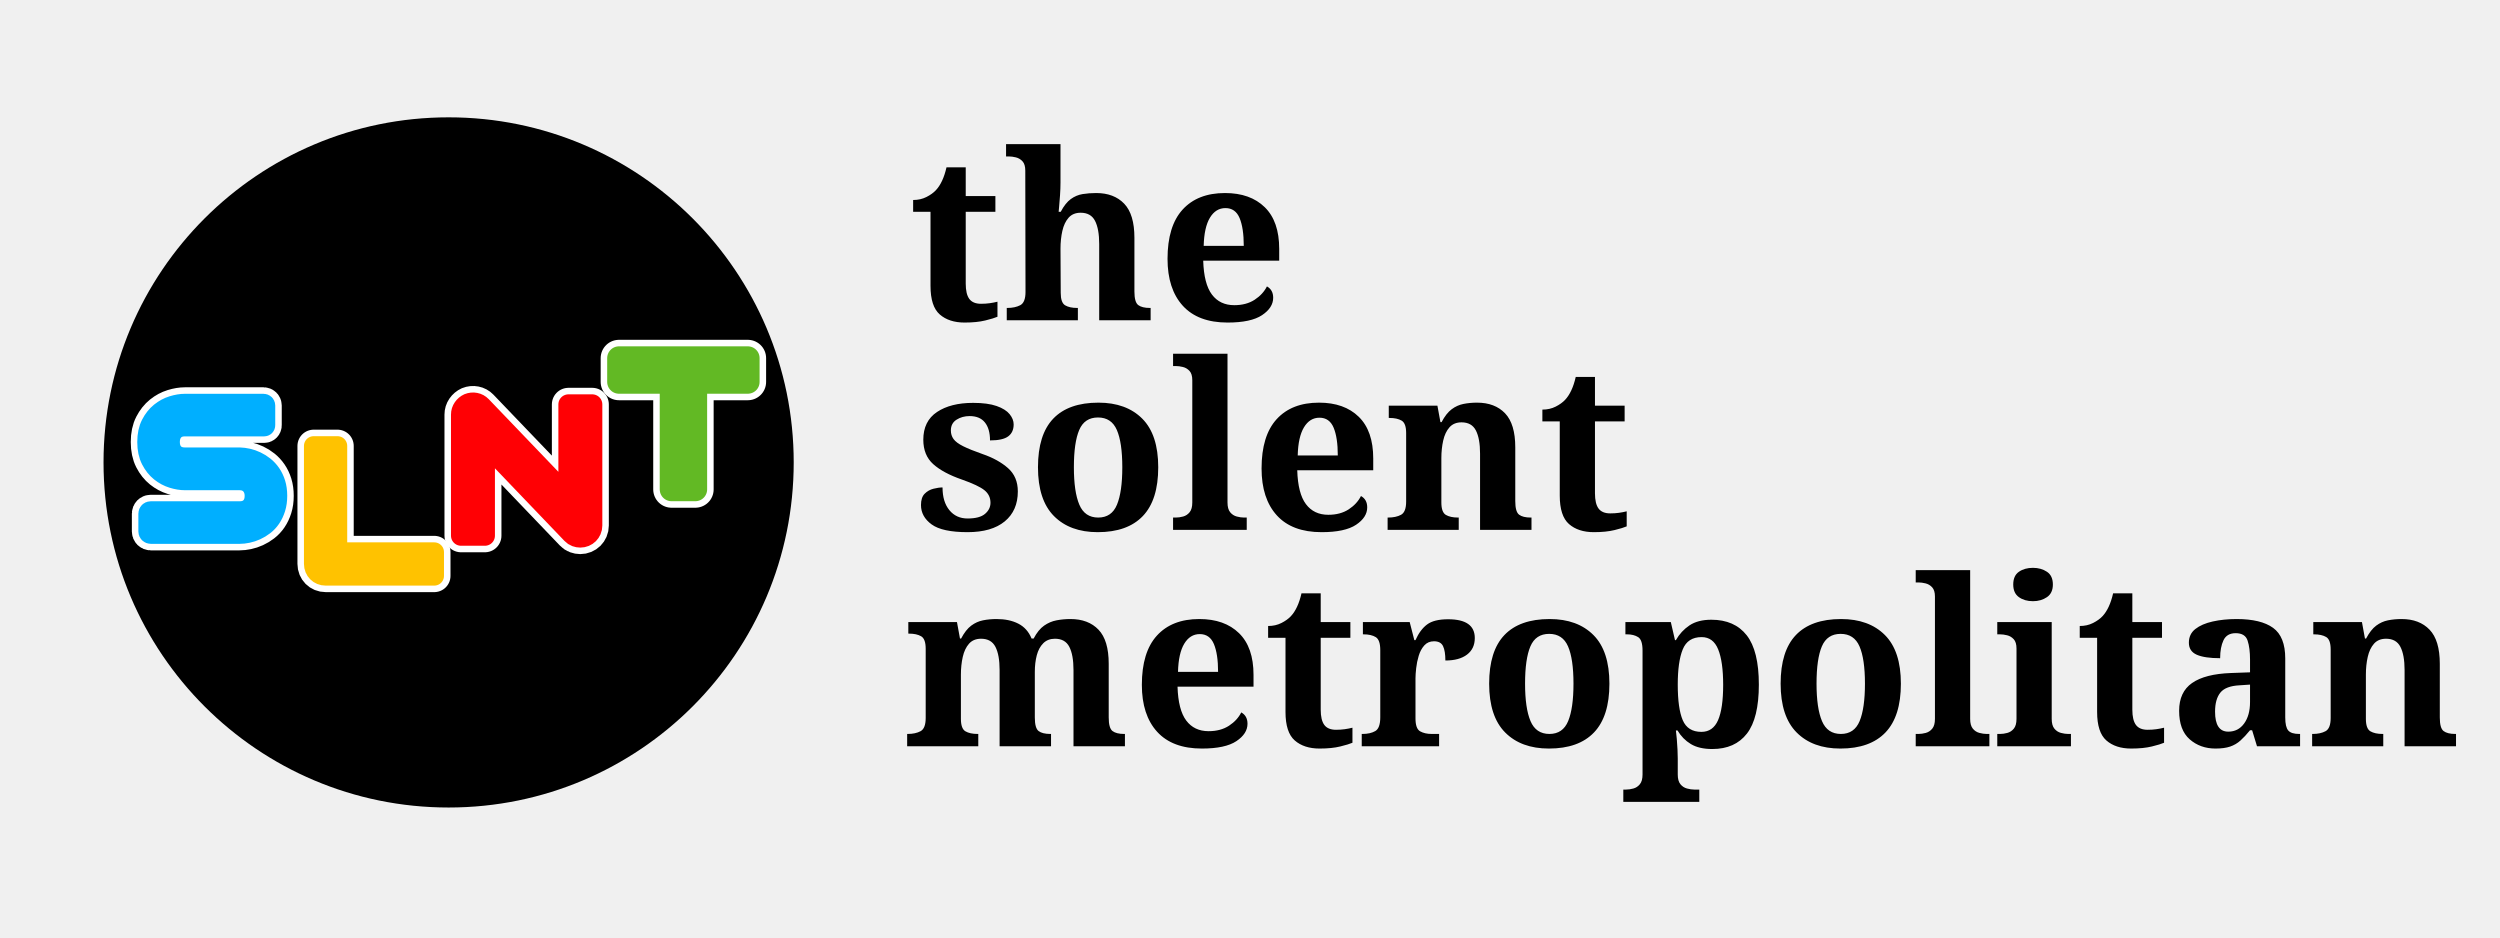
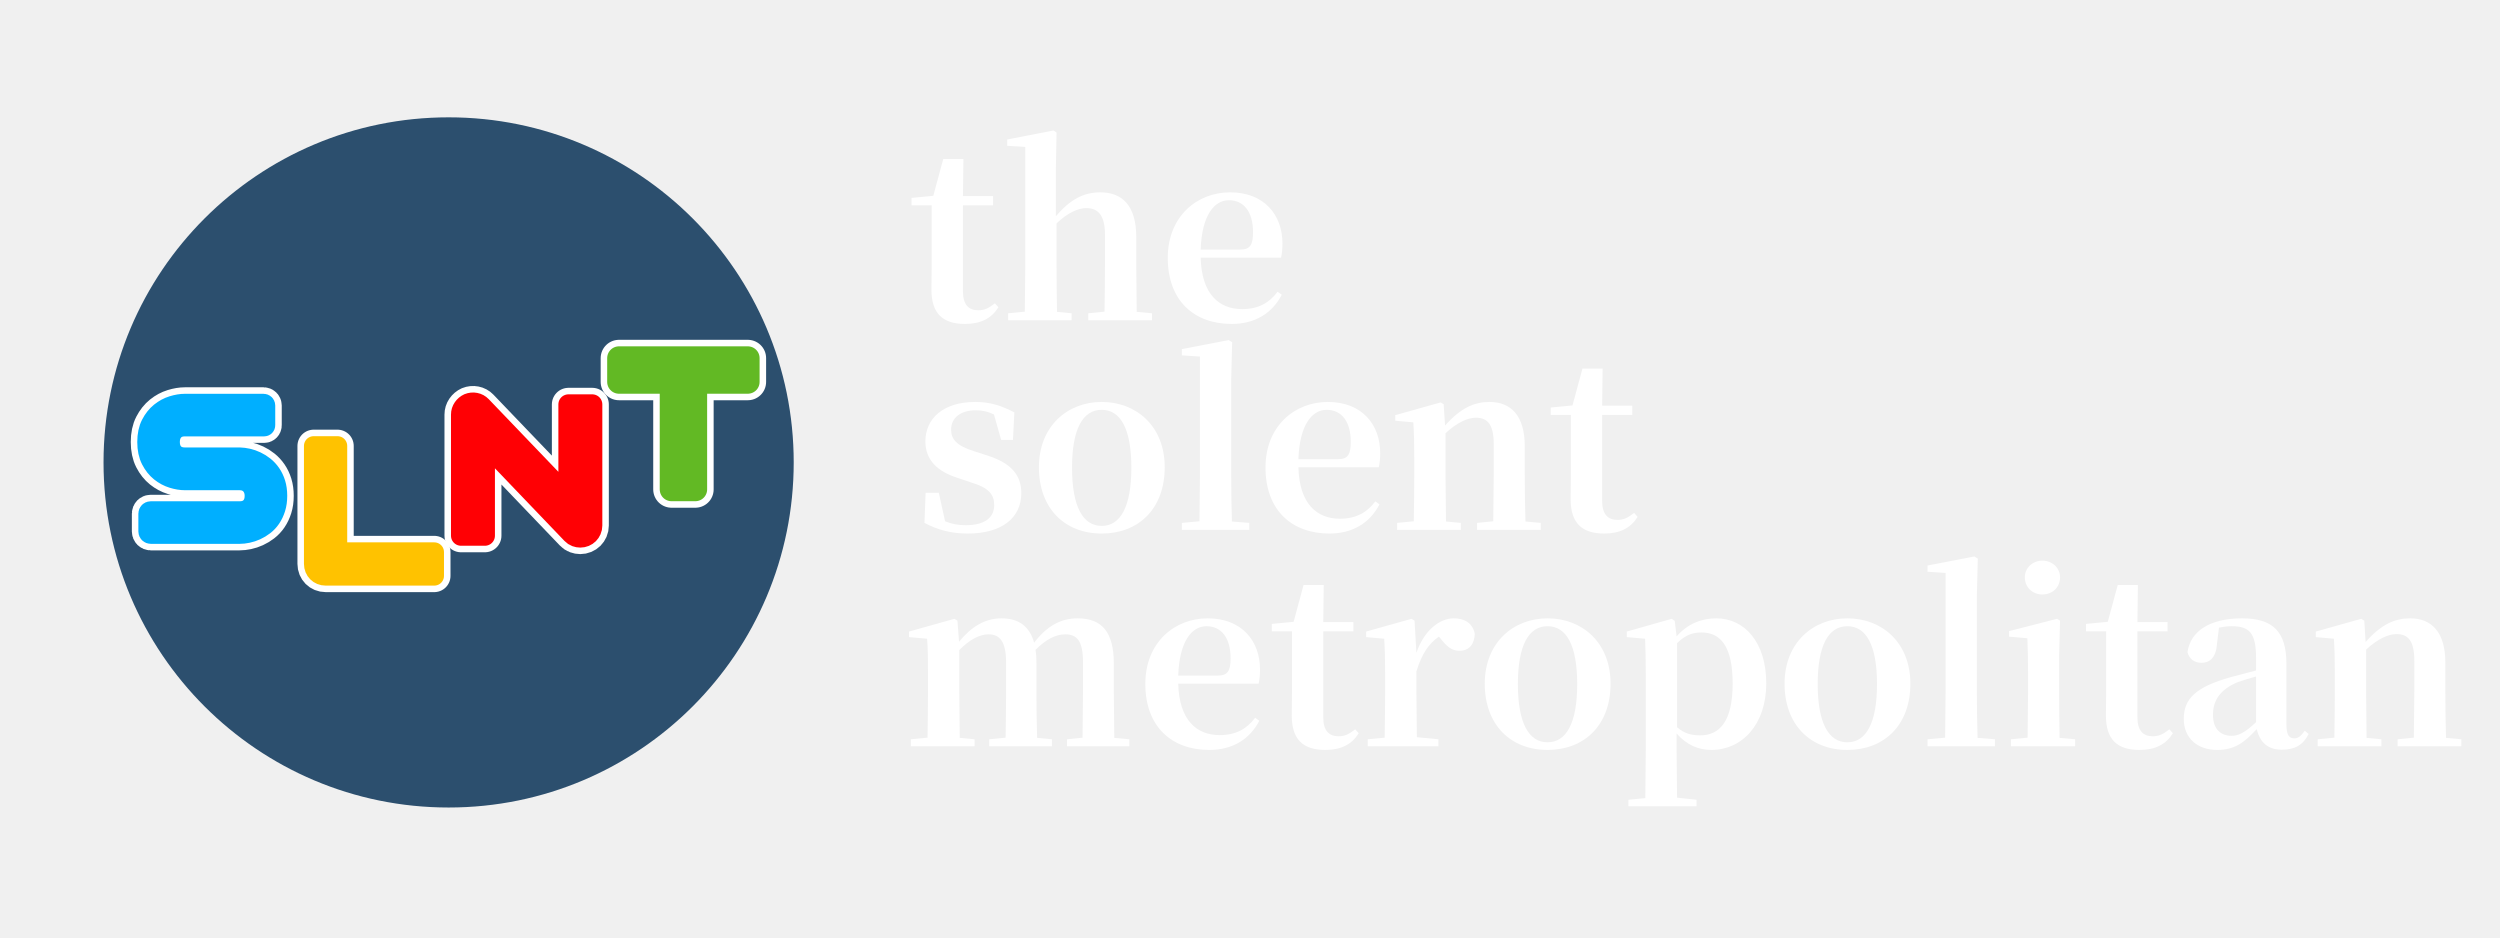
<svg xmlns="http://www.w3.org/2000/svg" width="1920" height="720" viewBox="0 0 1920 720" version="1.1" xml:space="preserve" style="clip-rule:evenodd;fill-rule:evenodd;stroke-linejoin:bevel;stroke-miterlimit:2" id="svg5">
  <defs id="defs5">
    <rect x="4277.595" y="779.19" width="430.675" height="587.043" id="rect6" />
  </defs>
-   <circle style="fill:#000000;fill-opacity:1;stroke-width:0.885" id="path7" cx="344.54" cy="355.141" r="265.031" />
+   <circle style="fill:#2c4f6e;fill-opacity:1;stroke-width:0.885" id="path7" cx="344.54" cy="355.141" r="265.031" />
  <g transform="matrix(0.5,0,0,0.5,44.27495,155.2783)" id="g2">
    <path d="m 338.225,451.055 c 0,7.219 -0.914,13.711 -2.743,19.476 -1.828,5.766 -4.242,10.852 -7.242,15.258 -3,4.406 -6.515,8.156 -10.547,11.25 -4.031,3.094 -8.203,5.625 -12.515,7.594 -4.313,1.969 -8.696,3.422 -13.149,4.359 -4.453,0.938 -8.648,1.407 -12.586,1.407 H 142.945 c -1.206,0 -2.363,-0.48 -3.216,-1.333 -0.853,-0.853 -1.332,-2.01 -1.332,-3.216 0,-7.07 0,-20.61 0,-27.598 0,-1.171 0.465,-2.294 1.293,-3.123 0.828,-0.828 1.951,-1.293 3.122,-1.293 23.893,0 136.631,0 136.631,0 7.032,0 12.493,-2.062 16.383,-6.187 3.891,-4.125 5.836,-9.657 5.836,-16.594 0,-3.375 -0.515,-6.469 -1.547,-9.281 -1.031,-2.813 -2.508,-5.25 -4.429,-7.313 -1.922,-2.062 -4.266,-3.656 -7.032,-4.781 -2.765,-1.125 -5.836,-1.688 -9.211,-1.688 H 195.35 c -5.907,0 -12.282,-1.054 -19.125,-3.164 -6.844,-2.109 -13.196,-5.508 -19.055,-10.195 -5.859,-4.688 -10.734,-10.828 -14.625,-18.422 -3.891,-7.594 -5.836,-16.875 -5.836,-27.844 0,-10.968 1.945,-20.226 5.836,-27.773 3.891,-7.547 8.766,-13.688 14.625,-18.422 5.859,-4.734 12.211,-8.156 19.055,-10.266 6.843,-2.109 13.218,-3.164 19.125,-3.164 h 120.959 c 1.93,0 3.494,1.564 3.494,3.494 0,7.313 0,24.091 0,30.508 0,1.414 -1.147,2.561 -2.561,2.561 -17.76,0 -121.892,0 -121.892,0 -6.938,0 -12.352,2.109 -16.243,6.328 -3.89,4.219 -5.835,9.797 -5.835,16.734 0,7.032 1.945,12.586 5.835,16.664 3.891,4.079 9.305,6.118 16.243,6.118 h 84.375 c 3.937,0.093 8.109,0.632 12.515,1.617 4.407,0.984 8.789,2.508 13.149,4.57 4.359,2.063 8.508,4.664 12.445,7.805 3.938,3.14 7.43,6.914 10.477,11.32 3.046,4.406 5.461,9.469 7.242,15.188 1.781,5.718 2.672,12.187 2.672,19.406 z" style="fill:#00afff;fill-rule:nonzero;stroke:#ffffff;stroke-width:48.82px;stroke-linejoin:round" id="path1-outline" />
    <path d="m 338.225,451.055 c 0,7.219 -0.914,13.711 -2.743,19.476 -1.828,5.766 -4.242,10.852 -7.242,15.258 -3,4.406 -6.515,8.156 -10.547,11.25 -4.031,3.094 -8.203,5.625 -12.515,7.594 -4.313,1.969 -8.696,3.422 -13.149,4.359 -4.453,0.938 -8.648,1.407 -12.586,1.407 H 142.945 c -1.206,0 -2.363,-0.48 -3.216,-1.333 -0.853,-0.853 -1.332,-2.01 -1.332,-3.216 0,-7.07 0,-20.61 0,-27.598 0,-1.171 0.465,-2.294 1.293,-3.123 0.828,-0.828 1.951,-1.293 3.122,-1.293 23.893,0 136.631,0 136.631,0 7.032,0 12.493,-2.062 16.383,-6.187 3.891,-4.125 5.836,-9.657 5.836,-16.594 0,-3.375 -0.515,-6.469 -1.547,-9.281 -1.031,-2.813 -2.508,-5.25 -4.429,-7.313 -1.922,-2.062 -4.266,-3.656 -7.032,-4.781 -2.765,-1.125 -5.836,-1.688 -9.211,-1.688 H 195.35 c -5.907,0 -12.282,-1.054 -19.125,-3.164 -6.844,-2.109 -13.196,-5.508 -19.055,-10.195 -5.859,-4.688 -10.734,-10.828 -14.625,-18.422 -3.891,-7.594 -5.836,-16.875 -5.836,-27.844 0,-10.968 1.945,-20.226 5.836,-27.773 3.891,-7.547 8.766,-13.688 14.625,-18.422 5.859,-4.734 12.211,-8.156 19.055,-10.266 6.843,-2.109 13.218,-3.164 19.125,-3.164 h 120.959 c 1.93,0 3.494,1.564 3.494,3.494 0,7.313 0,24.091 0,30.508 0,1.414 -1.147,2.561 -2.561,2.561 -17.76,0 -121.892,0 -121.892,0 -6.938,0 -12.352,2.109 -16.243,6.328 -3.89,4.219 -5.835,9.797 -5.835,16.734 0,7.032 1.945,12.586 5.835,16.664 3.891,4.079 9.305,6.118 16.243,6.118 h 84.375 c 3.937,0.093 8.109,0.632 12.515,1.617 4.407,0.984 8.789,2.508 13.149,4.57 4.359,2.063 8.508,4.664 12.445,7.805 3.938,3.14 7.43,6.914 10.477,11.32 3.046,4.406 5.461,9.469 7.242,15.188 1.781,5.718 2.672,12.187 2.672,19.406 z" style="fill:#00afff;fill-rule:nonzero;stroke:#00afff;stroke-width:28.82px" id="path1" />
  </g>
  <g transform="matrix(0.5,0,0,0.5,78.88556,97.28226)" id="g3">
    <path d="M 509.247,689.999 H 342.466 c -2.625,0 -5.062,-0.468 -7.312,-1.406 -2.25,-0.937 -4.196,-2.226 -5.836,-3.867 -1.641,-1.641 -2.93,-3.586 -3.867,-5.836 -0.938,-2.25 -1.407,-4.687 -1.407,-7.312 V 490.343 h 36.563 v 163.094 h 148.64 z" style="fill:#ffc200;fill-rule:nonzero;stroke:#ffffff;stroke-width:49.88px;stroke-linejoin:round" id="path2-outline" />
    <path d="M 509.247,689.999 H 342.466 c -2.625,0 -5.062,-0.468 -7.312,-1.406 -2.25,-0.937 -4.196,-2.226 -5.836,-3.867 -1.641,-1.641 -2.93,-3.586 -3.867,-5.836 -0.938,-2.25 -1.407,-4.687 -1.407,-7.312 V 490.343 h 36.563 v 163.094 h 148.64 z" style="fill:#ffc200;fill-rule:nonzero;stroke:#ffc200;stroke-width:29.88px;stroke-linejoin:round" id="path2" />
  </g>
  <g transform="matrix(0.5,0,0,0.5,24.6311,13.09427)" id="g4">
    <path d="m 860.441,781.028 c 0,2.625 -0.492,5.063 -1.477,7.313 -0.984,2.25 -2.297,4.195 -3.937,5.836 -1.641,1.64 -3.586,2.929 -5.836,3.867 -2.25,0.937 -4.641,1.406 -7.172,1.406 -2.25,0 -4.524,-0.422 -6.82,-1.266 -2.297,-0.843 -4.336,-2.203 -6.118,-4.078 L 695.488,654.606 V 796.637 H 658.925 V 610.591 c 0,-3.75 1.055,-7.149 3.164,-10.196 2.11,-3.047 4.805,-5.32 8.086,-6.82 3.469,-1.406 7.031,-1.758 10.688,-1.055 3.656,0.703 6.796,2.414 9.421,5.133 L 823.878,737.012 V 594.981 h 36.563 z" style="fill:#ff0004;fill-rule:nonzero;stroke:#ffffff;stroke-width:50.94px;stroke-linejoin:round" id="path3-outline" />
    <path d="m 860.441,781.028 c 0,2.625 -0.492,5.063 -1.477,7.313 -0.984,2.25 -2.297,4.195 -3.937,5.836 -1.641,1.64 -3.586,2.929 -5.836,3.867 -2.25,0.937 -4.641,1.406 -7.172,1.406 -2.25,0 -4.524,-0.422 -6.82,-1.266 -2.297,-0.843 -4.336,-2.203 -6.118,-4.078 L 695.488,654.606 V 796.637 H 658.925 V 610.591 c 0,-3.75 1.055,-7.149 3.164,-10.196 2.11,-3.047 4.805,-5.32 8.086,-6.82 3.469,-1.406 7.031,-1.758 10.688,-1.055 3.656,0.703 6.796,2.414 9.421,5.133 L 823.878,737.012 V 594.981 h 36.563 z" style="fill:#ff0004;fill-rule:nonzero;stroke:#ff0004;stroke-width:30.94px;stroke-linejoin:round" id="path3" />
  </g>
  <rect style="fill:#ffffff;fill-opacity:0;stroke-width:0.869" id="rect2" width="4537.325" height="1197.939" x="1171.436" y="-30.503" />
  <g transform="matrix(0.5,0,0,0.5,234.1655,308.6873)" id="g5">
    <path d="M 680.283,-30.734 H 599.704 V 134.359 H 563.142 V -30.734 h -80.719 v -36.563 h 197.86 z" style="fill:#62b924;fill-rule:nonzero;stroke:#ffffff;stroke-width:56.24px;stroke-linejoin:round" id="path4-outline" />
    <path d="M 680.283,-30.734 H 599.704 V 134.359 H 563.142 V -30.734 h -80.719 v -36.563 h 197.86 z" style="fill:#62b924;fill-rule:nonzero;stroke:#62b924;stroke-width:36.24px;stroke-linejoin:round" id="path4" />
  </g>
-   <text xml:space="preserve" style="font-size:74.667px;text-align:start;writing-mode:lr-tb;direction:ltr;text-anchor:start;fill:#000000;fill-opacity:1" x="4463.117" y="906.405" id="text7">
-     <tspan id="tspan7" x="4463.117" y="906.405" />
-   </text>
-   <text xml:space="preserve" style="font-size:74.667px;text-align:start;writing-mode:lr-tb;direction:ltr;text-anchor:start;fill:#000000" x="4383.607" y="1261.546" id="text4">
-     <tspan id="tspan4" x="4383.607" y="1261.546" style="font-style:normal;font-variant:normal;font-weight:normal;font-stretch:normal;font-size:74.667px;font-family:'Noto Sans';-inkscape-font-specification:'Noto Sans, @wght=700';font-variant-ligatures:normal;font-variant-caps:normal;font-variant-numeric:normal;font-variant-east-asian:normal;font-variation-settings:'wght' 700" />
-   </text>
-   <text xml:space="preserve" id="text6" style="font-style:normal;font-variant:normal;font-weight:normal;font-stretch:normal;font-size:74.667px;font-family:Sans;-inkscape-font-specification:'Sans, @wght=500';font-variant-ligatures:normal;font-variant-caps:normal;font-variant-numeric:normal;font-variant-east-asian:normal;font-variation-settings:'wght' 500;text-align:start;writing-mode:lr-tb;direction:ltr;white-space:pre;shape-inside:url(#rect6);display:inline;fill:#000000" />
-   <text xml:space="preserve" style="font-style:normal;font-variant:normal;font-weight:normal;font-stretch:normal;font-size:53.333px;font-family:'Noto Sans';-inkscape-font-specification:'Noto Sans, @wght=700';font-variant-ligatures:normal;font-variant-caps:normal;font-variant-numeric:normal;font-variant-east-asian:normal;font-variation-settings:'wght' 700;text-align:start;writing-mode:lr-tb;direction:ltr;text-anchor:start;fill:#000000" x="4190.135" y="1034.945" id="text8">
-     <tspan id="tspan8" x="4190.135" y="1034.945" />
-   </text>
-   <text xml:space="preserve" style="font-style:normal;font-variant:normal;font-weight:normal;font-stretch:normal;font-size:53.333px;font-family:'Noto Sans';-inkscape-font-specification:'Noto Sans, @wght=700';font-variant-ligatures:normal;font-variant-caps:normal;font-variant-numeric:normal;font-variant-east-asian:normal;font-variation-settings:'wght' 700;text-align:start;writing-mode:lr-tb;direction:ltr;text-anchor:start;fill:#000000" x="4235.19" y="1048.196" id="text9">
-     <tspan id="tspan9" x="4235.19" y="1048.196" />
-   </text>
-   <text xml:space="preserve" style="font-style:normal;font-variant:normal;font-weight:normal;font-stretch:normal;font-size:53.333px;font-family:'Noto Sans';-inkscape-font-specification:'Noto Sans, @wght=700';font-variant-ligatures:normal;font-variant-caps:normal;font-variant-numeric:normal;font-variant-east-asian:normal;font-variation-settings:'wght' 700;text-align:start;writing-mode:lr-tb;direction:ltr;text-anchor:start;fill:#000000" x="4335.902" y="1213.841" id="text10">
-     <tspan id="tspan10" x="4335.902" y="1213.841" />
-   </text>
-   <text xml:space="preserve" style="font-style:normal;font-variant:normal;font-weight:normal;font-stretch:normal;font-size:53.333px;font-family:'Noto Sans';-inkscape-font-specification:'Noto Sans, @wght=700';font-variant-ligatures:normal;font-variant-caps:normal;font-variant-numeric:normal;font-variant-east-asian:normal;font-variation-settings:'wght' 700;text-align:start;writing-mode:lr-tb;direction:ltr;text-anchor:start;fill:#000000" x="4468.417" y="1163.485" id="text11">
-     <tspan id="tspan11" x="4468.417" y="1163.485" />
-   </text>
-   <text xml:space="preserve" style="font-style:normal;font-variant:normal;font-weight:normal;font-stretch:normal;font-size:24.228px;font-family:'Noto Sans';-inkscape-font-specification:'Noto Sans, @wght=700';font-variant-ligatures:normal;font-variant-caps:normal;font-variant-numeric:normal;font-variant-east-asian:normal;font-variation-settings:'wght' 700;text-align:start;writing-mode:lr-tb;direction:ltr;text-anchor:start;fill:#000000;stroke-width:0.454" x="725.746" y="244.14" id="text12">
-     <tspan id="tspan12" x="725.746" y="244.14" style="stroke-width:0.454"> </tspan>
-   </text>
-   <text xml:space="preserve" style="font-style:normal;font-variant:normal;font-weight:bold;font-stretch:normal;font-size:177.939px;line-height:0;font-family:'Noto Serif';-inkscape-font-specification:'Noto Serif, Bold';font-variant-ligatures:normal;font-variant-caps:normal;font-variant-numeric:normal;font-variant-east-asian:normal;text-align:start;writing-mode:lr-tb;direction:ltr;text-anchor:start;fill:#000000;stroke-width:3.336" x="697.553" y="245.94" id="text13">
-     <tspan id="tspan13" x="697.553" y="245.94" style="font-style:normal;font-variant:normal;font-weight:bold;font-stretch:normal;font-size:177.939px;line-height:0px;font-family:'Noto Serif';-inkscape-font-specification:'Noto Serif, Bold';font-variant-ligatures:normal;font-variant-caps:normal;font-variant-numeric:normal;font-variant-east-asian:normal;writing-mode:lr-tb;stroke-width:3.336">the</tspan>
-   </text>
-   <text xml:space="preserve" style="font-style:normal;font-variant:normal;font-weight:bold;font-stretch:normal;font-size:177.939px;line-height:0px;font-family:'Noto Serif';-inkscape-font-specification:'Noto Serif, Bold';font-variant-ligatures:normal;font-variant-caps:normal;font-variant-numeric:normal;font-variant-east-asian:normal;text-align:start;writing-mode:lr-tb;direction:ltr;text-anchor:start;fill:#000000;stroke-width:3.336" x="701.974" y="406.92" id="text14">
-     <tspan id="tspan14" x="701.974" y="406.92" style="stroke-width:3.336;-inkscape-font-specification:'Noto Serif, Bold';font-family:'Noto Serif';font-weight:bold;font-style:normal;font-stretch:normal;font-variant:normal;font-size:177.939px;font-variant-ligatures:normal;font-variant-caps:normal;font-variant-numeric:normal;font-variant-east-asian:normal">solent</tspan>
-   </text>
-   <text xml:space="preserve" style="font-style:normal;font-variant:normal;font-weight:bold;font-stretch:normal;font-size:177.939px;line-height:0px;font-family:'Noto Serif';-inkscape-font-specification:'Noto Serif, Bold';font-variant-ligatures:normal;font-variant-caps:normal;font-variant-numeric:normal;font-variant-east-asian:normal;text-align:start;writing-mode:lr-tb;direction:ltr;text-anchor:start;fill:#000000;stroke-width:3.336" x="693.132" y="573.108" id="text15">
-     <tspan id="tspan15" x="693.132" y="573.108" style="stroke-width:3.336;-inkscape-font-specification:'Noto Serif, Bold';font-family:'Noto Serif';font-weight:bold;font-style:normal;font-stretch:normal;font-variant:normal;font-size:177.939px;font-variant-ligatures:normal;font-variant-caps:normal;font-variant-numeric:normal;font-variant-east-asian:normal">metropolitan</tspan>
-   </text>
+   <g id="text13-paths" style="fill:#ffffff">
+     <path d="M245 -16C314 -16 360 9 389 56L374 73C347 52 329 43 302 43C261 43 236 67 236 124V496H366V536H236L238 696H151L108 537L14 528V496H101V235C101 195 100 169 100 132C100 29 149 -16 245 -16Z" transform="translate(697.553,245.94) scale(0.177939,-0.177939)" />
+     <path d="M452 0H659V30L593 36L591 235V359C591 495 530 552 436 552C363 552 306 521 244 449V651L247 810L234 819L34 780V753L112 748V235L110 37L38 30V0H312V30L249 36C248 93 247 179 247 235V418C295 464 340 484 376 484C425 484 456 454 456 370V235C456 177 455 93 454 37L384 30V0Z" transform="translate(767.4831,245.94) scale(0.177939,-0.177939)" />
+     <path d="M316 -16C415 -16 490 29 532 110L514 123C479 76 432 48 361 48C261 48 186 113 182 270H529C533 288 535 306 535 331C535 455 456 552 309 552C167 552 40 449 40 269C40 84 154 -16 316 -16ZM182 305C187 452 240 518 304 518C368 518 408 468 408 380C408 326 396 305 353 305Z" transform="translate(889.7272,245.94) scale(0.177939,-0.177939)" />
+   </g>
+   <g id="text14-paths" style="fill:#ffffff">
+     <path d="M232 -16C379 -16 463 52 463 158C463 236 420 288 316 321L260 339C183 363 160 392 160 432C160 483 200 516 267 516C297 516 320 510 345 498L376 388H427L433 507C377 536 329 552 264 552C126 552 49 480 49 382C49 301 102 251 189 224L245 205C325 181 346 151 346 107C346 51 303 20 223 20C188 20 161 26 134 37L107 160H50L45 30C102 0 159 -16 232 -16Z" transform="translate(701.9745,406.9199) scale(0.177939,-0.177939)" />
+     <path d="M311 -16C469 -16 583 90 583 270C583 449 459 552 311 552C164 552 40 448 40 270C40 92 152 -16 311 -16ZM311 17C230 17 183 100 183 268C183 437 230 518 311 518C392 518 439 437 439 268C439 100 392 17 311 17Z" transform="translate(790.766,406.9199) scale(0.177939,-0.177939)" />
+     <path d="M109 0H325V30L250 36C248 100 247 172 247 235V651L251 810L236 819L34 780V753L112 748V235L110 37L34 30V0Z" transform="translate(901.622,406.9199) scale(0.177939,-0.177939)" />
+     <path d="M316 -16C415 -16 490 29 532 110L514 123C479 76 432 48 361 48C261 48 186 113 182 270H529C533 288 535 306 535 331C535 455 456 552 309 552C167 552 40 449 40 269C40 84 154 -16 316 -16ZM182 305C187 452 240 518 304 518C368 518 408 468 408 380C408 326 396 305 353 305Z" transform="translate(964.7904,406.9199) scale(0.177939,-0.177939)" />
+     <path d="M450 0H656V30L590 36C588 93 587 177 587 235V361C587 493 527 552 435 552C369 552 310 526 243 450L237 542L224 550L28 495V471L106 464C109 415 110 376 110 310V235C110 180 109 94 108 37L36 30V0H311V30L247 36L245 235V417C295 464 342 484 376 484C427 484 453 454 453 370V235L451 37L381 30V0Z" transform="translate(1066.571,406.9199) scale(0.177939,-0.177939)" />
+     <path d="M245 -16C314 -16 360 9 389 56L374 73C347 52 329 43 302 43C261 43 236 67 236 124V496H366V536H236L238 696H151L108 537L14 528V496H101V235C101 195 100 169 100 132C100 29 149 -16 245 -16Z" transform="translate(1188.46,406.9199) scale(0.177939,-0.177939)" />
+   </g>
+   <g id="text15-paths" style="fill:#ffffff">
+     <path d="M776 0H979V30L914 36L912 235V357C912 492 861 552 756 552C685 552 625 521 568 447C548 519 500 552 427 552C356 552 297 516 244 451L237 542L224 550L28 495V471L106 464C110 415 110 377 110 311V235C110 180 109 94 108 37L36 30V0H311V30L247 36L245 235V415C288 459 332 483 371 483C421 483 447 450 447 362V235C447 177 446 94 445 37L374 30V0H645V30L581 36C579 93 578 177 578 235V361C578 381 577 399 574 416C620 462 662 483 702 483C753 483 779 455 779 362V235L777 37L710 30V0Z" transform="translate(693.132,573.1083) scale(0.177939,-0.177939)" />
+     <path d="M316 -16C415 -16 490 29 532 110L514 123C479 76 432 48 361 48C261 48 186 113 182 270H529C533 288 535 306 535 331C535 455 456 552 309 552C167 552 40 449 40 269C40 84 154 -16 316 -16ZM182 305C187 452 240 518 304 518C368 518 408 468 408 380C408 326 396 305 353 305Z" transform="translate(872.4945,573.1083) scale(0.177939,-0.177939)" />
+     <path d="M245 -16C314 -16 360 9 389 56L374 73C347 52 329 43 302 43C261 43 236 67 236 124V496H366V536H236L238 696H151L108 537L14 528V496H101V235C101 195 100 169 100 132C100 29 149 -16 245 -16Z" transform="translate(974.2756,573.1083) scale(0.177939,-0.177939)" />
+     <path d="M106 0H340V30L247 39L245 235V323C268 398 298 443 342 473L350 464C375 432 397 412 430 412C475 412 495 442 497 485C487 534 450 552 406 552C344 552 277 498 245 403L237 542L224 550L28 495V471L106 464C109 415 110 377 110 310V235C110 180 109 95 108 37L35 30V0Z" transform="translate(1044.206,573.1083) scale(0.177939,-0.177939)" />
+     <path d="M311 -16C469 -16 583 90 583 270C583 449 459 552 311 552C164 552 40 448 40 270C40 92 152 -16 311 -16ZM311 17C230 17 183 100 183 268C183 437 230 518 311 518C392 518 439 437 439 268C439 100 392 17 311 17Z" transform="translate(1133.175,573.1083) scale(0.177939,-0.177939)" />
+     <path d="M395 -16C527 -16 632 93 632 271C632 449 538 552 416 552C352 552 292 528 245 474L237 541L224 550L30 495V471L109 464C111 415 112 375 112 309V-14L110 -224L37 -231V-259H331V-231L247 -222L245 -13V55C289 5 340 -16 395 -16ZM247 445C286 483 318 491 353 491C436 491 487 429 487 270C487 104 428 47 347 47C308 47 278 55 247 82Z" transform="translate(1244.031,573.1083) scale(0.177939,-0.177939)" />
+     <path d="M311 -16C469 -16 583 90 583 270C583 449 459 552 311 552C164 552 40 448 40 270C40 92 152 -16 311 -16ZM311 17C230 17 183 100 183 268C183 437 230 518 311 518C392 518 439 437 439 268C439 100 392 17 311 17Z" transform="translate(1363.428,573.1083) scale(0.177939,-0.177939)" />
+     <path d="M109 0H325V30L250 36C248 100 247 172 247 235V651L251 810L236 819L34 780V753L112 748V235L110 37L34 30V0Z" transform="translate(1474.284,573.1083) scale(0.177939,-0.177939)" />
+     <path d="M175 655C217 655 251 685 251 729C251 770 217 801 175 801C133 801 99 770 99 729C99 685 133 655 175 655ZM110 0H316V30L249 36C248 94 247 180 247 235V388L251 542L238 550L31 497V473L110 466C112 418 113 375 113 308V235L111 37L39 30V0Z" transform="translate(1537.452,573.1083) scale(0.177939,-0.177939)" />
+     <path d="M245 -16C314 -16 360 9 389 56L374 73C347 52 329 43 302 43C261 43 236 67 236 124V496H366V536H236L238 696H151L108 537L14 528V496H101V235C101 195 100 169 100 132C100 29 149 -16 245 -16Z" transform="translate(1599.553,573.1083) scale(0.177939,-0.177939)" />
+     <path d="M466 -15C522 -15 558 5 582 53L565 67C547 41 535 34 520 34C498 34 486 48 486 95V356C486 494 428 552 295 552C154 552 72 496 59 406C67 376 89 360 120 360C154 360 182 382 186 439L195 512C215 516 232 518 250 518C327 518 355 488 355 381V327L245 298C93 255 43 204 43 118C43 34 103 -16 187 -16C263 -16 304 16 358 74C371 18 405 -15 466 -15ZM355 104C306 57 277 45 250 45C201 45 169 75 169 136C169 203 206 248 277 277C297 284 325 293 355 301Z" transform="translate(1669.483,573.1083) scale(0.177939,-0.177939)" />
+     <path d="M450 0H656V30L590 36C588 93 587 177 587 235V361C587 493 527 552 435 552C369 552 310 526 243 450L237 542L224 550L28 495V471L106 464C109 415 110 376 110 310V235C110 180 109 94 108 37L36 30V0H311V30L247 36L245 235V417C295 464 342 484 376 484C427 484 453 454 453 370V235L451 37L381 30V0Z" transform="translate(1773.578,573.1083) scale(0.177939,-0.177939)" />
+   </g>
</svg>
